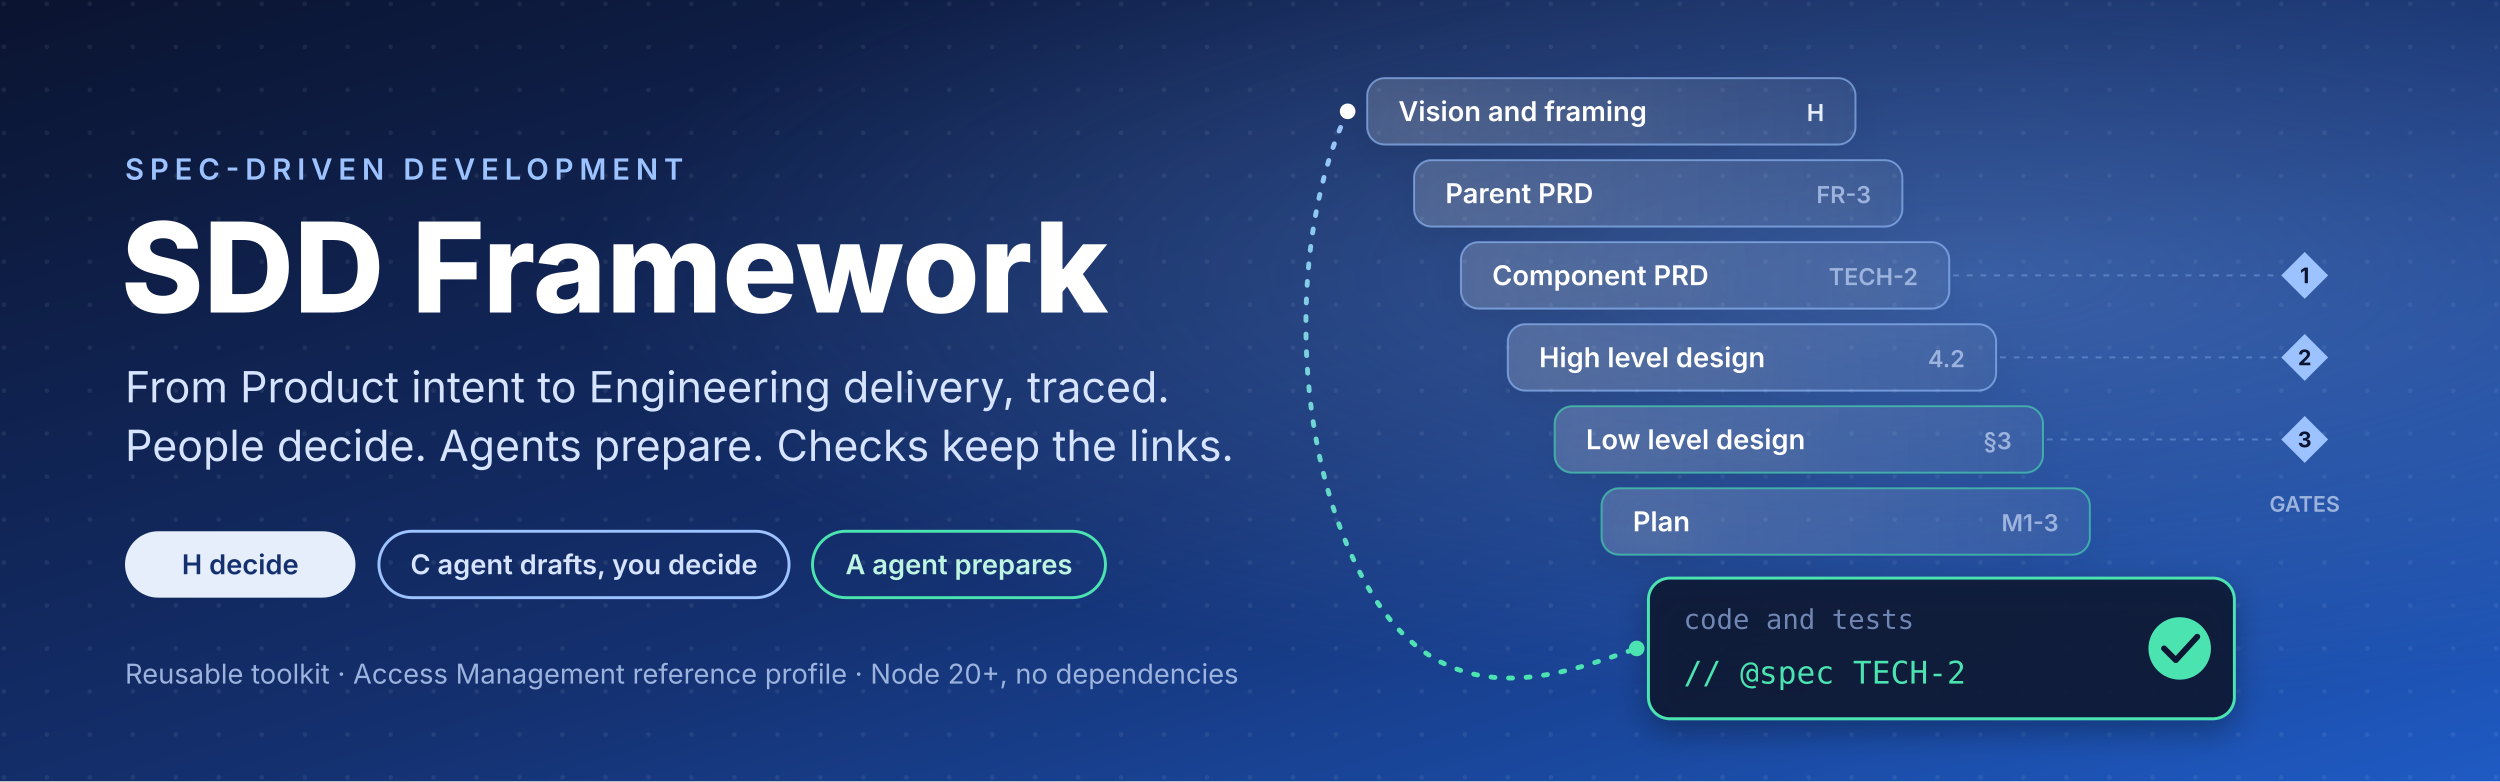
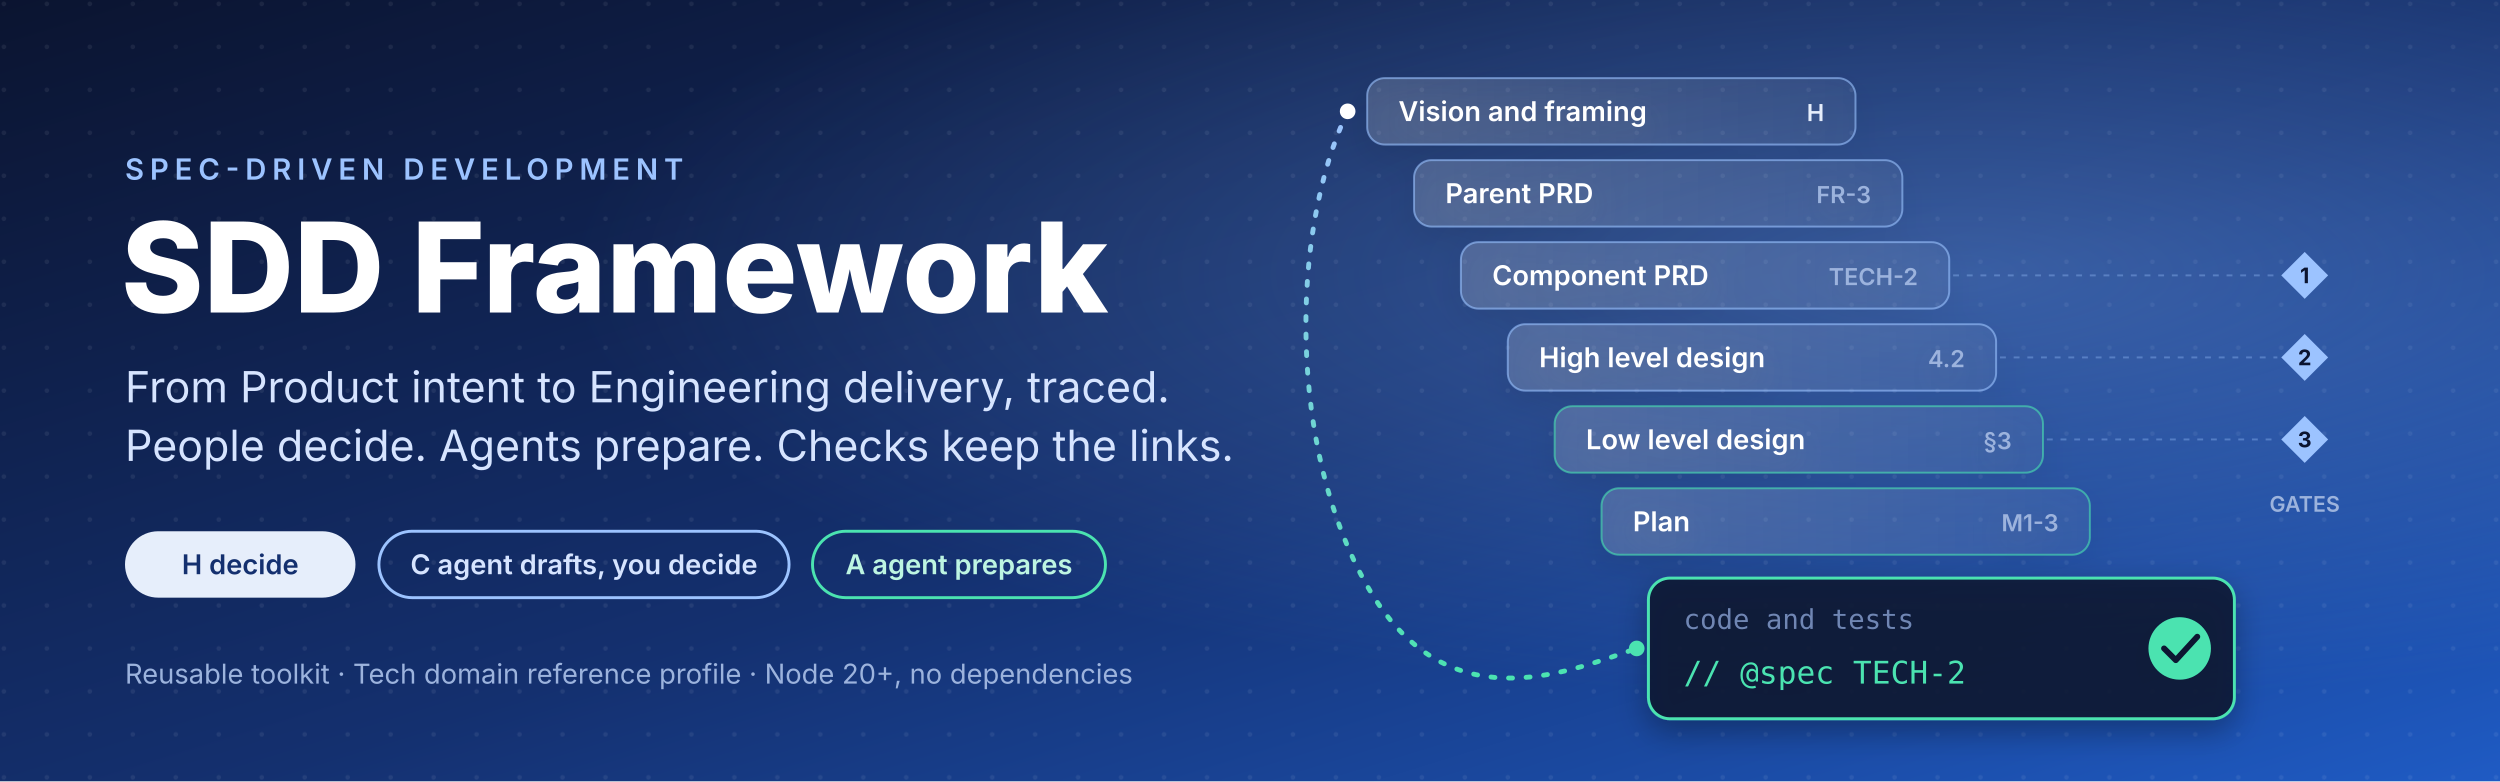
<svg xmlns="http://www.w3.org/2000/svg" viewBox="0 0 1280 400" width="1280" height="400" role="img" aria-label="SDD Framework: a controlled bridge from Product intent to Engineering delivery">
  <defs>
    <linearGradient id="bg" x1="0" y1="0" x2="1" y2="1">
      <stop offset="0" stop-color="#0b1430" />
      <stop offset="0.55" stop-color="#14306f" />
      <stop offset="1" stop-color="#1f5bc4" />
    </linearGradient>
    <radialGradient id="glow" cx="0.78" cy="0.35" r="0.55">
      <stop offset="0" stop-color="#7fb2ff" stop-opacity="0.35" />
      <stop offset="1" stop-color="#7fb2ff" stop-opacity="0" />
    </radialGradient>
    <pattern id="dots" width="22" height="22" patternUnits="userSpaceOnUse">
      <circle cx="2" cy="2" r="1.2" fill="#ffffff" fill-opacity="0.07" />
    </pattern>
    <linearGradient id="card" x1="0" y1="0" x2="1" y2="0">
      <stop offset="0" stop-color="#ffffff" stop-opacity="0.16" />
      <stop offset="1" stop-color="#ffffff" stop-opacity="0.05" />
    </linearGradient>
    <linearGradient id="thread" x1="0" y1="0" x2="0" y2="1">
      <stop offset="0" stop-color="#9cc3ff" />
      <stop offset="1" stop-color="#4be3b0" />
    </linearGradient>
    <filter id="soft" x="-20%" y="-20%" width="140%" height="140%">
      <feDropShadow dx="0" dy="6" stdDeviation="8" flood-color="#000" flood-opacity="0.35" />
    </filter>
  </defs>
  <rect width="1280" height="400" fill="url(#bg)" />
  <rect width="1280" height="400" fill="url(#dots)" />
  <rect width="1280" height="400" fill="url(#glow)" />
  <g font-family="Inter, 'Segoe UI', Helvetica, Arial, sans-serif">
    <text x="64" y="92" font-size="15" font-weight="600" fill="#9cc3ff" letter-spacing="3">SPEC-DRIVEN DEVELOPMENT</text>
    <text x="62" y="160" font-size="64" font-weight="800" fill="#ffffff">SDD Framework</text>
    <text x="64" y="206" font-size="22" fill="#d6e4ff">From Product intent to Engineering delivery, traced.</text>
    <text x="64" y="236" font-size="22" fill="#d6e4ff">People decide. Agents prepare. Checks keep the links.</text>
    <g transform="translate(64,272)" font-size="14" font-weight="600">
      <rect width="118" height="34" rx="17" fill="#e6eefb" />
      <text x="59" y="22" text-anchor="middle" fill="#14306f">H  decide</text>
      <rect x="130" width="210" height="34" rx="17" fill="none" stroke="#9cc3ff" stroke-width="1.5" />
      <text x="235" y="22" text-anchor="middle" fill="#d6e4ff">C  agent drafts, you decide</text>
      <rect x="352" width="150" height="34" rx="17" fill="none" stroke="#4be3b0" stroke-width="1.5" />
      <text x="427" y="22" text-anchor="middle" fill="#bdf5e2">A  agent prepares</text>
    </g>
-     <text x="64" y="350" font-size="14" fill="#9cb3dd">Reusable toolkit · Access Management reference profile · Node 20+, no dependencies</text>
+     <text x="64" y="350" font-size="14" fill="#9cb3dd">Reusable toolkit · Tech domain reference profile · Node 20+, no dependencies</text>
  </g>
  <g font-family="Inter, 'Segoe UI', Helvetica, Arial, sans-serif" filter="url(#soft)">
    <g font-size="14" font-weight="600" fill="#ffffff">
      <rect x="700" y="40" width="250" height="34" rx="9" fill="url(#card)" stroke="#9cc3ff" stroke-opacity="0.6" />
      <text x="716" y="62">Vision and framing</text>
      <text x="934" y="62" text-anchor="end" fill="#e6eefb" font-size="12">H</text>
      <rect x="724" y="82" width="250" height="34" rx="9" fill="url(#card)" stroke="#9cc3ff" stroke-opacity="0.6" />
      <text x="740" y="104">Parent PRD</text>
      <text x="958" y="104" text-anchor="end" fill="#9cb3dd" font-size="12">FR-3</text>
      <rect x="748" y="124" width="250" height="34" rx="9" fill="url(#card)" stroke="#9cc3ff" stroke-opacity="0.6" />
      <text x="764" y="146">Component PRD</text>
      <text x="982" y="146" text-anchor="end" fill="#9cb3dd" font-size="12">TECH-2</text>
      <rect x="772" y="166" width="250" height="34" rx="9" fill="url(#card)" stroke="#9cc3ff" stroke-opacity="0.6" />
      <text x="788" y="188">High level design</text>
      <text x="1006" y="188" text-anchor="end" fill="#9cb3dd" font-size="12">4.2</text>
      <rect x="796" y="208" width="250" height="34" rx="9" fill="url(#card)" stroke="#4be3b0" stroke-opacity="0.6" />
      <text x="812" y="230">Low level design</text>
      <text x="1030" y="230" text-anchor="end" fill="#9cb3dd" font-size="12">§3</text>
      <rect x="820" y="250" width="250" height="34" rx="9" fill="url(#card)" stroke="#4be3b0" stroke-opacity="0.6" />
      <text x="836" y="272">Plan</text>
      <text x="1054" y="272" text-anchor="end" fill="#9cb3dd" font-size="12">M1-3</text>
    </g>
    <rect x="844" y="296" width="300" height="72" rx="11" fill="#0b1430" fill-opacity="0.85" stroke="#4be3b0" stroke-width="1.5" />
    <text x="862" y="322" font-family="'JetBrains Mono', Menlo, Consolas, monospace" font-size="14" fill="#6f86b3">code and tests</text>
    <text x="862" y="350" font-family="'JetBrains Mono', Menlo, Consolas, monospace" font-size="16" fill="#4be3b0">// @spec TECH-2</text>
    <circle cx="1116" cy="332" r="16" fill="#4be3b0" />
    <path d="M1108 332 l6 6 l11 -12" fill="none" stroke="#0b1430" stroke-width="3" stroke-linecap="round" stroke-linejoin="round" />
  </g>
  <path d="M 690 57 C 660 120, 660 230, 700 300 S 800 345, 838 332" fill="none" stroke="url(#thread)" stroke-width="2.5" stroke-dasharray="2 7" stroke-linecap="round" />
  <g fill="#ffffff">
    <circle cx="690" cy="57" r="4" />
    <circle cx="838" cy="332" r="4" fill="#4be3b0" />
  </g>
  <g font-family="Inter, 'Segoe UI', Helvetica, Arial, sans-serif" font-size="11" font-weight="700" fill="#0b1430">
    <g transform="translate(1180,141)">
      <path d="M0 -12 L12 0 L0 12 L-12 0 Z" fill="#9cc3ff" />
      <text y="4" text-anchor="middle">1</text>
    </g>
    <g transform="translate(1180,183)">
      <path d="M0 -12 L12 0 L0 12 L-12 0 Z" fill="#9cc3ff" />
      <text y="4" text-anchor="middle">2</text>
    </g>
    <g transform="translate(1180,225)">
      <path d="M0 -12 L12 0 L0 12 L-12 0 Z" fill="#9cc3ff" />
      <text y="4" text-anchor="middle">3</text>
    </g>
    <text x="1180" y="262" text-anchor="middle" fill="#9cb3dd" font-weight="600" font-size="11">GATES</text>
  </g>
  <g stroke="#9cc3ff" stroke-opacity="0.35" stroke-dasharray="3 4">
    <line x1="1000" y1="141" x2="1166" y2="141" />
    <line x1="1024" y1="183" x2="1166" y2="183" />
    <line x1="1048" y1="225" x2="1166" y2="225" />
  </g>
</svg>
